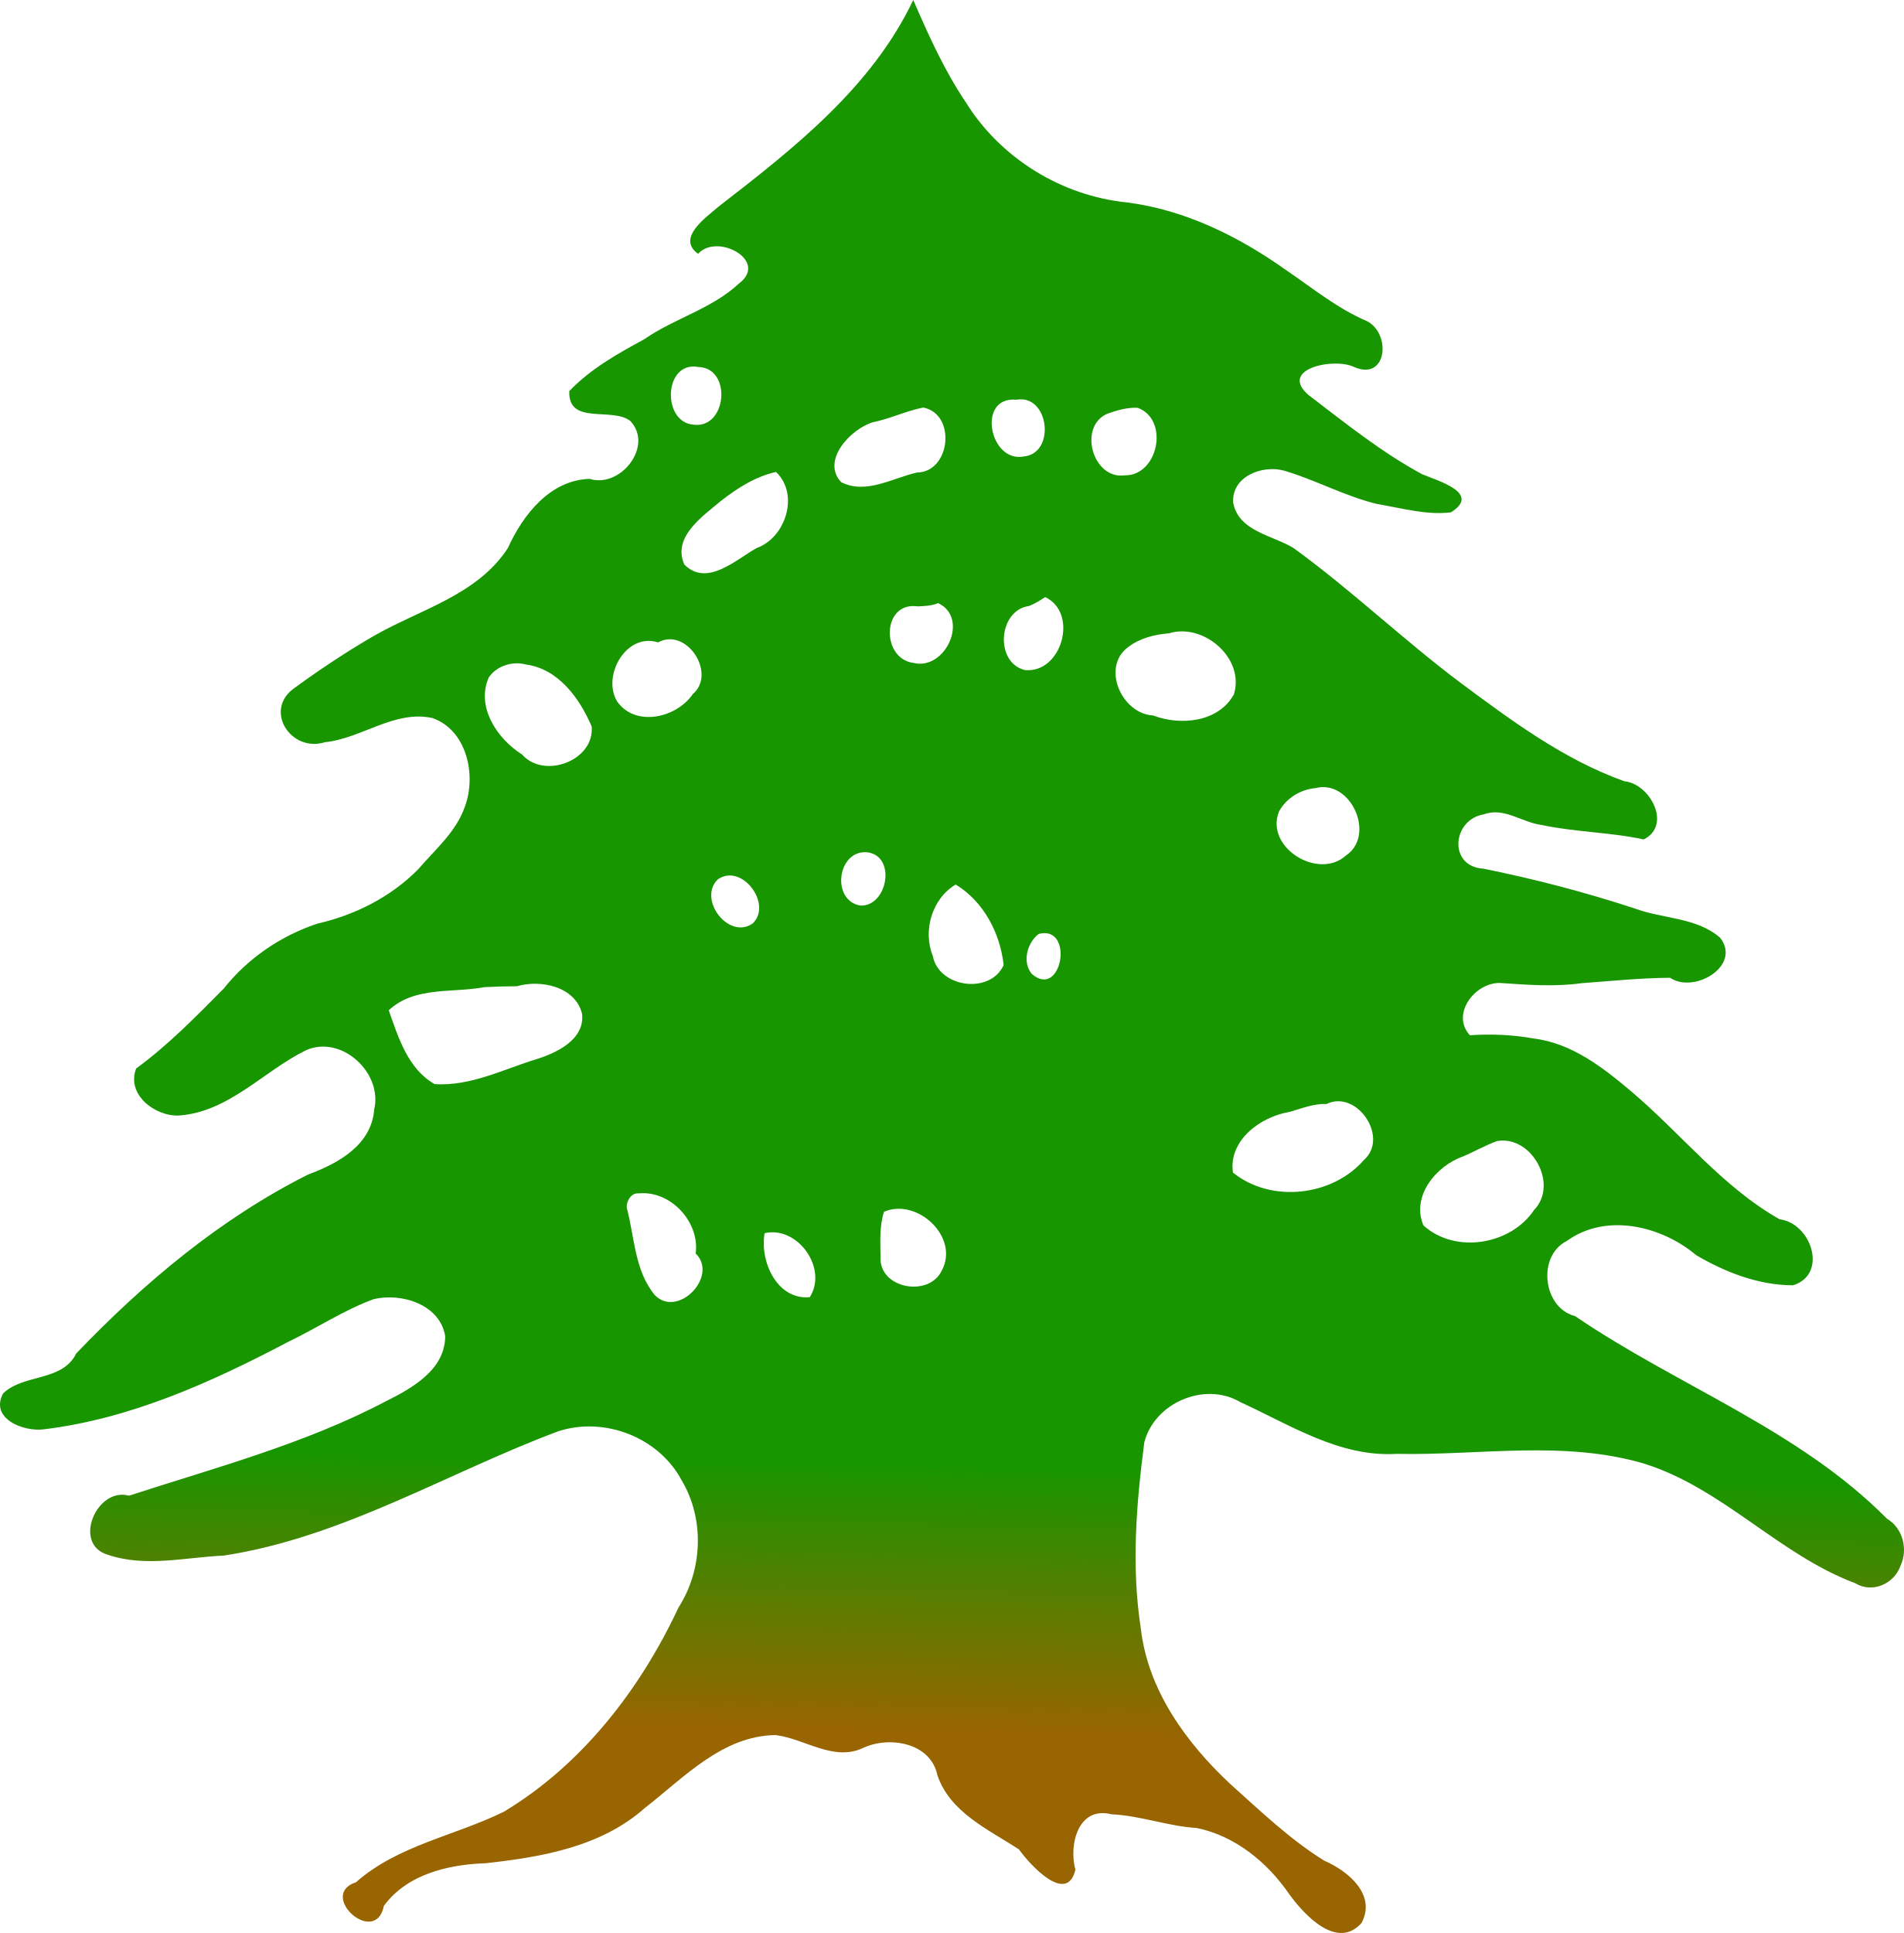
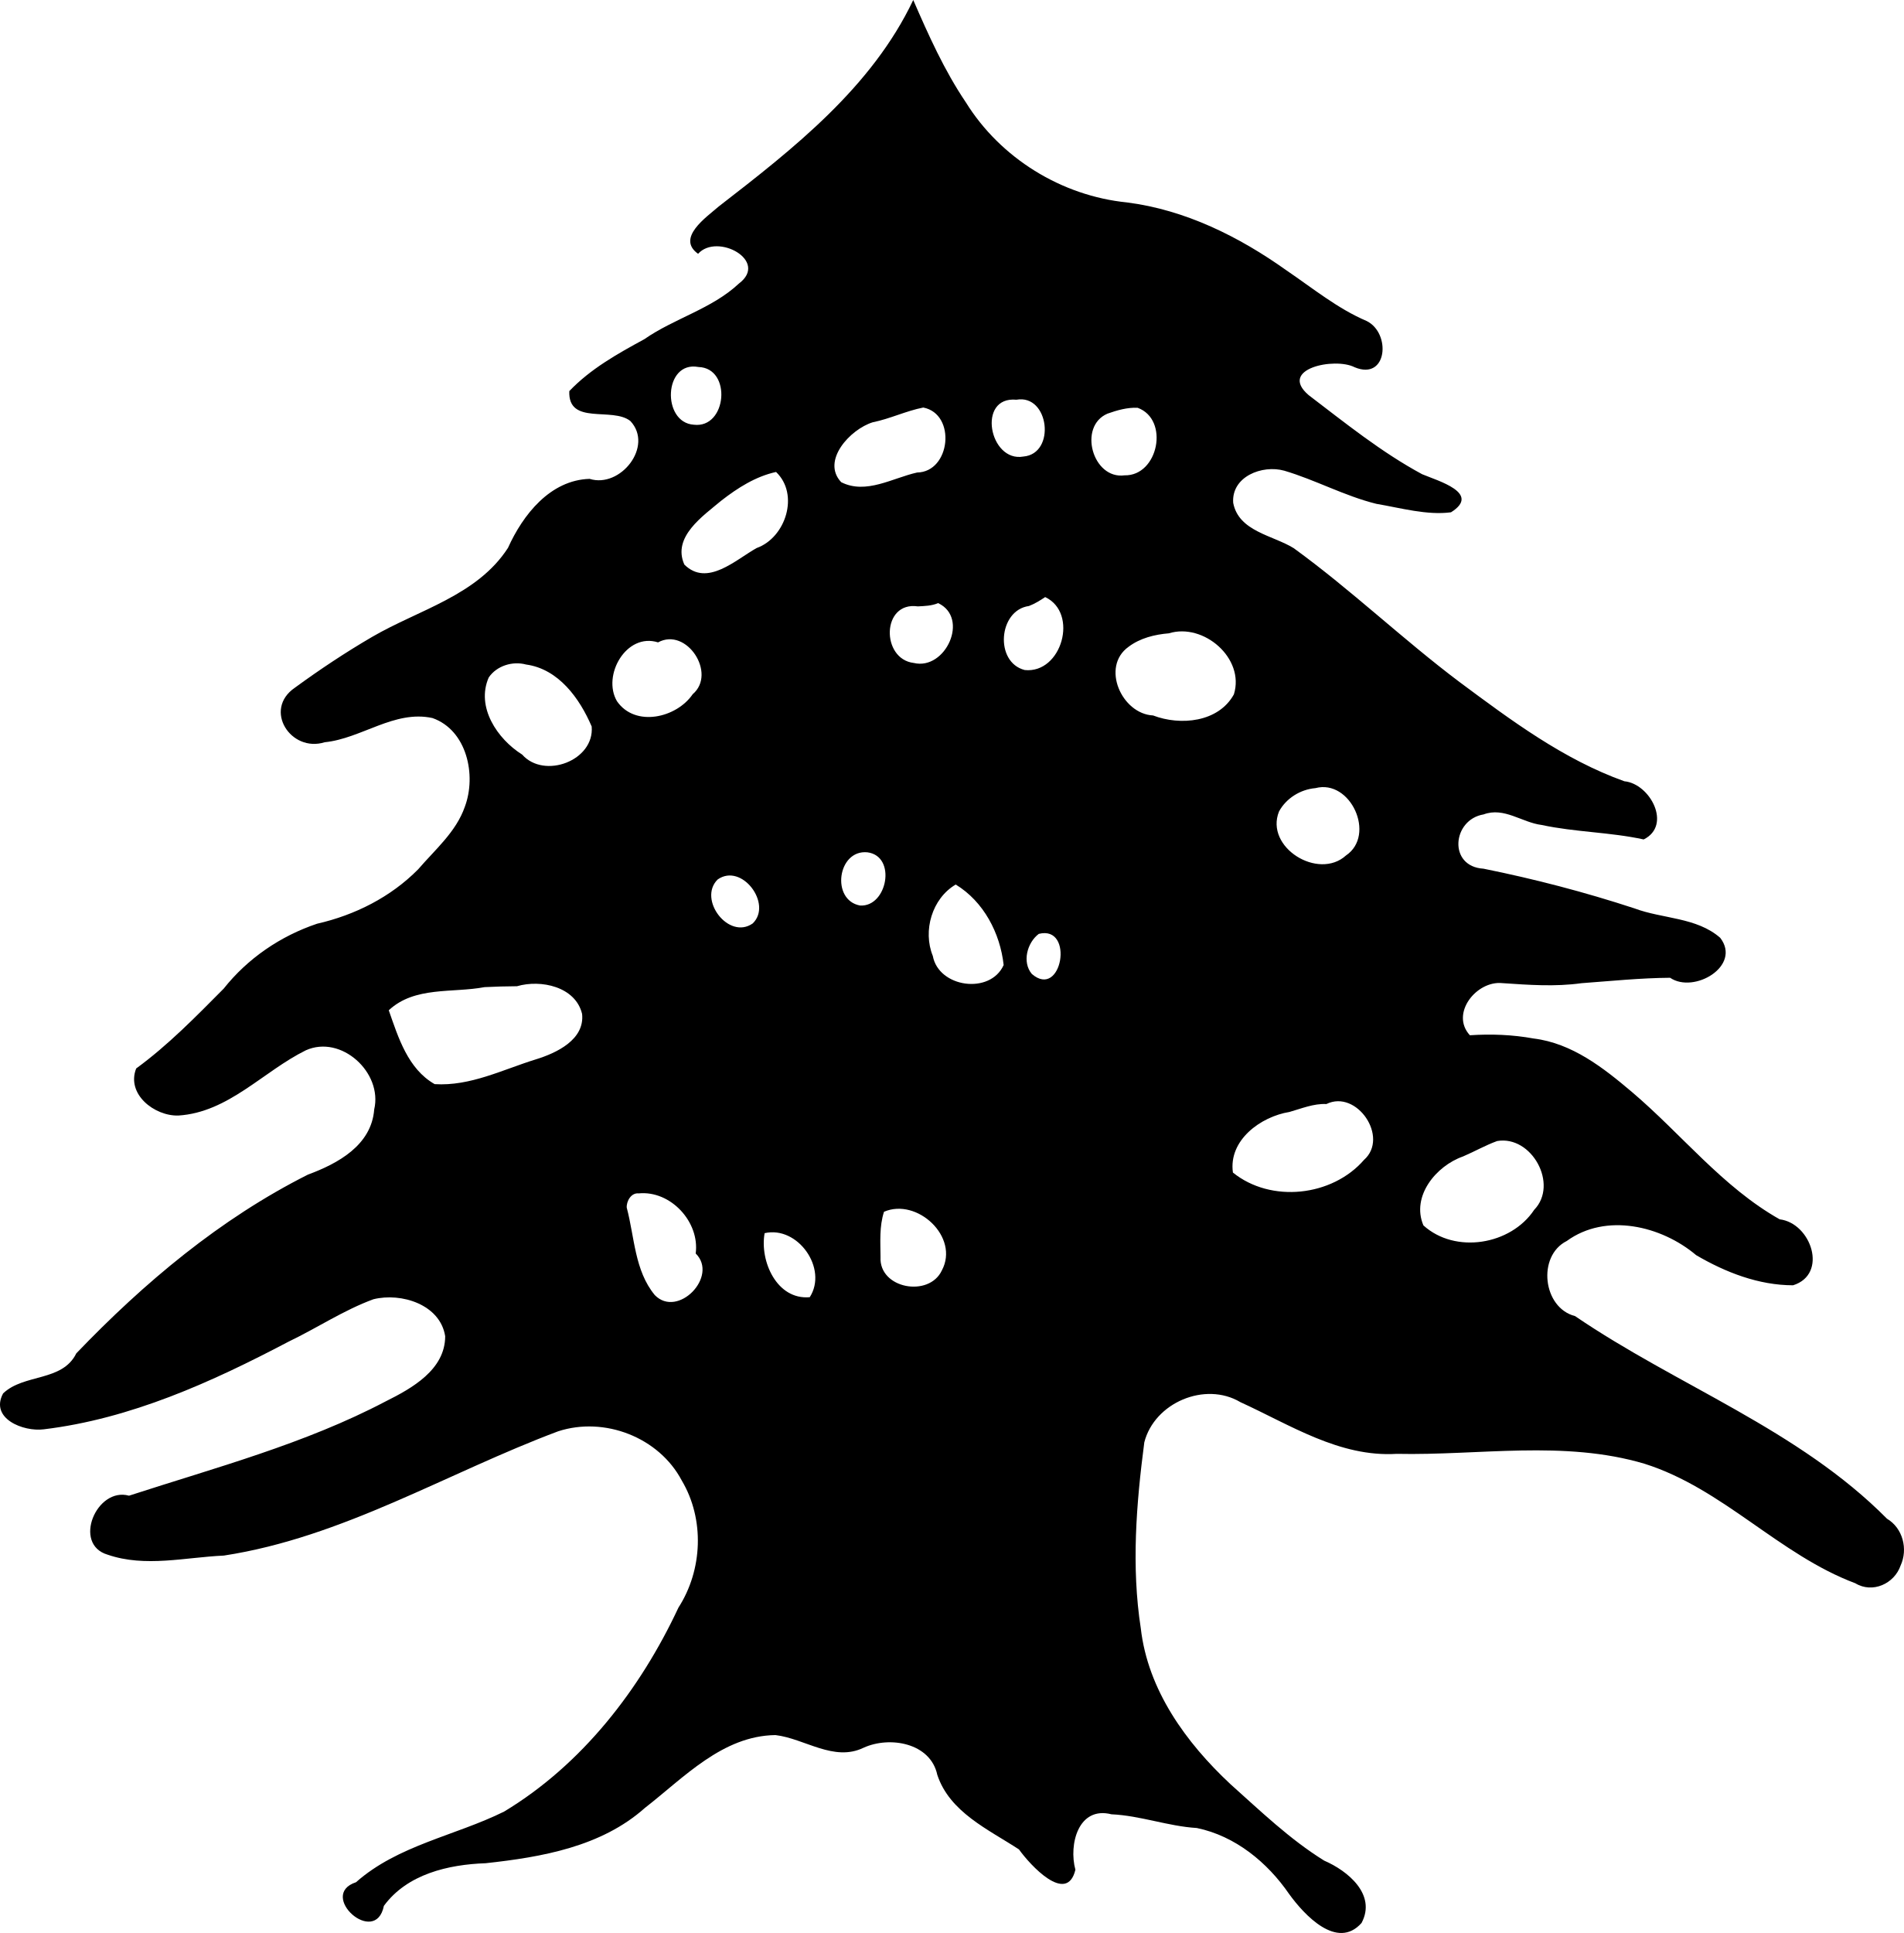
- <svg xmlns="http://www.w3.org/2000/svg" xmlns:xlink="http://www.w3.org/1999/xlink" version="1.1" viewBox="0 0 788.16 800">
-   <defs>
-     <linearGradient id="linearGradient4142">
-       <stop stop-color="#189600" offset="0" />
-       <stop stop-color="#189600" offset=".849" />
-       <stop stop-color="#986500" offset="1" />
-     </linearGradient>
-     <linearGradient id="linearGradient4148" x1="372.14" x2="367.66" y1="123.65" y2="348.36" gradientTransform="matrix(3.2032 0 0 3.2032 -812.25 -400.4)" gradientUnits="userSpaceOnUse" xlink:href="#linearGradient4142" />
-   </defs>
-   <path d="m378.04 0c-17.189 36.196-49.561 61.495-80.501 85.435-5.09 4.446-17.746 13.055-8.565 19.607 7.866-8.791 29.454 2.85 16.907 12.303-11.239 10.52-26.714 14.371-39.192 23.052-11.052 6.004-22.261 12.274-31.025 21.466-0.597 14.358 17.815 6.41 25.287 12.392 9.73 10.402-4.126 27.938-16.895 23.927-16.327 0.5-27.604 14.866-33.778 28.572-12.772 19.75-36.973 25.598-56.24 36.837-11.025 6.427-21.721 13.537-31.984 21.036-13.232 9.047-1.72 26.959 12.359 22.562 15.198-1.515 28.871-13.456 44.605-10.015 14.269 5.014 18.274 23.662 13.411 36.682-3.601 10.425-12.329 17.767-19.322 25.911-11.352 11.501-26.199 18.968-41.854 22.528-15.13 5.08-28.728 14.349-38.653 26.861-11.519 11.596-22.991 23.379-36.23 33.048-4.182 10.671 7.62 19.761 17.46 19.478 20.732-1.306 35.101-18.274 52.759-26.994 14.653-6.585 31.897 9.207 28.313 24.472-1.134 14.851-15.039 22.387-27.401 26.956-36.344 18.27-67.899 44.764-95.918 73.997-5.795 11.82-21.726 8.341-30.304 16.581-5.588 10.428 8.437 15.926 16.804 14.854 35.956-4.325 69.508-19.523 101.29-36.244 11.82-5.651 22.92-13.089 35.208-17.593 11.543-2.852 27.639 2.166 29.704 15.304-0.016 13.868-13.756 21.55-24.637 26.968-33.555 17.629-70.379 27.375-106.24 39.029-13.426-3.754-23.541 20.133-8.812 24.428 15.574 5.341 32.132 1.059 48.063 0.359 49.261-7.547 92.345-34.203 138.39-51.434 19.144-6.24 41.74 2.468 51.188 20.406 9.492 15.989 8.624 37.015-1.389 52.55-15.824 33.854-39.88 64.967-72.174 84.432-20.271 10.036-43.933 13.875-61.307 29.24-16.068 5.296 8.055 27.009 11.542 9.776 9.655-13.169 26.684-17.105 42.131-17.649 23.215-2.527 47.868-6.809 65.906-22.88 16.171-12.558 32.107-29.881 54.066-30.152 12.136 1.439 24.138 11.19 36.464 5.24 10.782-4.935 27.699-2.043 30.516 11.216 5.149 15.51 21.136 22.568 33.814 30.868 4.589 6.444 19.838 23.064 23.354 8.411-2.837-10.451 1.217-26.443 14.926-22.951 11.975 0.535 23.387 4.95 35.339 5.674 15.916 3.297 29.193 14.193 38.231 27.35 6.217 8.586 19.836 23.339 29.955 11.953 6.279-11.775-5.707-21.595-15.464-25.799-14.229-8.818-26.394-20.56-38.835-31.679-18.336-17.125-34.173-38.906-37.084-64.489-3.946-25.508-1.869-51.525 1.46-76.964 4.19-16.378 25.133-25.319 39.777-16.617 20.606 9.402 41.069 22.855 64.693 21.396 34.136 0.736 69.214-5.801 102.57 4.092 32.463 10.226 55.673 37.622 87.296 49.476 7.079 4.302 16.135 0.208 18.729-7.353 3.134-6.794 0.923-15.487-5.624-19.359-36.649-36.994-86.736-54.965-129.14-83.873-13.35-3.39-15.781-24.869-3.44-31.07 16.226-11.792 39.183-6.303 53.578 5.855 12.157 7.121 25.852 12.456 40.115 12.469 14.61-4.573 7.527-25.714-5.554-27.304-23.701-13.383-40.676-35.343-61.211-52.746-11.822-10.01-24.762-20.145-40.651-22.088-8.685-1.581-17.569-1.928-26.368-1.337-8.253-8.969 2.746-22.701 13.417-21.578 10.95 0.738 21.837 1.552 32.773 0.028 12.221-0.895 24.431-2.16 36.696-2.244 9.9 6.742 29.683-4.904 20.748-16.528-9.76-8.553-23.874-7.81-35.538-12.199-20.49-6.722-41.342-12.155-62.455-16.417-14.771-0.881-12.949-20.321 0.033-22.465 8.496-3.169 15.881 3.358 24.037 4.37 13.929 2.993 28.31 2.955 42.232 5.989 11.804-5.827 2.679-23.073-7.999-24.078-25.195-9.009-46.969-25.27-68.255-41.088-23.501-17.674-44.823-38.114-68.612-55.38-8.632-5.349-22.78-6.89-25.05-18.744-0.801-10.905 12.036-15.872 21.135-13.322 12.91 3.813 24.941 10.452 38.099 13.711 10.323 1.754 20.968 4.809 30.918 3.508 12.631-7.936-5.417-13.009-11.95-15.762-16.841-9.083-31.804-21.184-46.96-32.724-12.807-10.932 10.863-15.762 19.005-11.553 13.613 5.695 15.165-14.142 4.989-19.134-11.99-5.098-22.301-13.562-33.173-20.942-19.644-13.984-41.893-25.053-66.041-28.128-27.074-2.72-52.345-18.29-66.708-41.443-8.907-13.194-15.443-27.786-21.762-42.341zm-88.913 151.89c13.954 0.414 11.809 25.563-1.929 23.885-13.342-0.859-12.525-26.586 1.929-23.885zm131.62 13.543c13.578-2.429 16.454 22.349 2.888 23.513-14.135 2.53-19.373-25.081-2.888-23.513zm-38.551 3.229c13.765 2.708 11.317 26.688-2.575 26.898-10.164 2.263-21.119 9.2-31.402 4.001-8.362-8.844 3.724-21.922 13.059-24.797 7.16-1.443 13.747-4.694 20.919-6.102zm88.724 0.104c13.265 4.839 8.587 28.257-5.406 27.959-13.232 1.773-19.394-20.301-7.055-25.536 3.994-1.416 8.179-2.61 12.461-2.423zm-149.67 26.565c9.755 9.283 3.993 27.197-8.034 31.48-8.669 4.822-20.489 16.23-29.932 6.844-5.123-11.465 7.737-20.098 15.301-26.462 6.751-5.249 14.201-10.014 22.665-11.862zm111.4 51.776c13.966 6.594 6.876 31.763-8.451 30.198-12.589-3.19-10.945-24.781 1.735-26.503 2.397-0.917 4.596-2.268 6.716-3.695zm-44.315 2.5c13.062 6.115 3.089 27.912-10.067 24.771-13.64-1.602-13.389-25.583 1.654-23.419 2.834-0.141 5.762-0.213 8.413-1.353zm95.527 12.501c14.316-4.442 31.551 10.307 26.905 25.263-6.377 11.595-22.156 13.063-33.458 8.73-12.978-0.641-21.707-20.15-10.145-28.412 4.784-3.613 10.815-5.098 16.698-5.581zm-211.46 3.75c11.837-6.44 24.405 12.916 14.338 21.453-6.668 9.803-23.791 13.808-31.34 2.907-6.272-10.648 3.869-28.537 17.002-24.359zm-54.614 9.168c13.427 1.837 22.177 14.033 27.139 25.646 1.211 14.152-19.671 21.918-28.78 11.621-10.243-6.426-19.21-19.642-13.84-31.908 3.309-4.871 9.9-6.88 15.481-5.359zm326.74 51.151c14.573-3.84 25.152 19.449 12.64 27.874-11.441 10.392-33.687-3.376-27.72-18.203 2.965-5.497 8.897-9.15 15.08-9.671zm-185.48 26.565c12.219 1.556 8.26 22.734-3.038 22.023-12.126-2.248-9.35-23.217 3.038-22.023zm-61.984 11.251c9.966-7.052 22.82 10.16 14.53 18.18-9.936 6.998-22.825-9.94-14.53-18.18zm98.551 2.084c11.552 7.019 18.41 20.107 19.846 33.314-5.536 12.339-26.917 9.364-29.327-3.775-4.228-10.392-0.331-23.761 9.481-29.539zm34.394 20.419c14.887-3.74 9.545 27.377-2.885 16.584-4.131-4.905-1.918-12.976 2.885-16.584zm-216 21.669c9.858-2.887 24.227 0.148 26.948 11.461 1.149 10.632-10.543 16.164-19.11 18.799-13.732 4.237-27.162 11.193-41.928 10.259-11.068-6.326-15.041-19.272-18.987-30.563 10.682-10.015 26.411-7.077 39.653-9.584 4.472-0.229 8.949-0.338 13.426-0.372zm335.05 48.755c12.575-6.165 26.097 13.794 15.572 23.117-13.168 15.156-38.52 17.972-54.265 5.24-1.893-13.413 11.505-23.154 23.406-25.079 5.006-1.414 9.982-3.527 15.287-3.278zm70.677 15.314c14.287-2.459 25.541 17.923 15.338 28.472-9.656 14.56-32.684 18.379-45.85 6.444-5.133-12.071 5.28-24.649 16.363-28.521 4.763-2.027 9.274-4.626 14.149-6.394zm-355.37 21.669c13.231-1.306 25.353 11.822 23.616 24.867 9.578 9.426-7.383 26.986-16.926 17.225-8.409-10.189-8.365-24.013-11.622-36.207-0.146-2.709 1.859-6.217 4.932-5.885zm101.57 7.605c13.679-5.914 31.376 10.45 23.929 24.304-5.318 11.284-26.06 7.502-25.371-5.568-0.035-6.252-0.54-12.664 1.442-18.736zm-49.417 8.855c13.716-3.145 26.3 14.636 18.678 26.5-13.675 1.216-20.774-15.013-18.678-26.5z" fill="url(#linearGradient4148)" />
+ <svg xmlns="http://www.w3.org/2000/svg" version="1.1" viewBox="0 0 788.16 800">
+   <path d="m378.04 0c-17.189 36.196-49.561 61.495-80.501 85.435-5.09 4.446-17.746 13.055-8.565 19.607 7.866-8.791 29.454 2.85 16.907 12.303-11.239 10.52-26.714 14.371-39.192 23.052-11.052 6.004-22.261 12.274-31.025 21.466-0.597 14.358 17.815 6.41 25.287 12.392 9.73 10.402-4.126 27.938-16.895 23.927-16.327 0.5-27.604 14.866-33.778 28.572-12.772 19.75-36.973 25.598-56.24 36.837-11.025 6.427-21.721 13.537-31.984 21.036-13.232 9.047-1.72 26.959 12.359 22.562 15.198-1.515 28.871-13.456 44.605-10.015 14.269 5.014 18.274 23.662 13.411 36.682-3.601 10.425-12.329 17.767-19.322 25.911-11.352 11.501-26.199 18.968-41.854 22.528-15.13 5.08-28.728 14.349-38.653 26.861-11.519 11.596-22.991 23.379-36.23 33.048-4.182 10.671 7.62 19.761 17.46 19.478 20.732-1.306 35.101-18.274 52.759-26.994 14.653-6.585 31.897 9.207 28.313 24.472-1.134 14.851-15.039 22.387-27.401 26.956-36.344 18.27-67.899 44.764-95.918 73.997-5.795 11.82-21.726 8.341-30.304 16.581-5.588 10.428 8.437 15.926 16.804 14.854 35.956-4.325 69.508-19.523 101.29-36.244 11.82-5.651 22.92-13.089 35.208-17.593 11.543-2.852 27.639 2.166 29.704 15.304-0.016 13.868-13.756 21.55-24.637 26.968-33.555 17.629-70.379 27.375-106.24 39.029-13.426-3.754-23.541 20.133-8.812 24.428 15.574 5.341 32.132 1.059 48.063 0.359 49.261-7.547 92.345-34.203 138.39-51.434 19.144-6.24 41.74 2.468 51.188 20.406 9.492 15.989 8.624 37.015-1.389 52.55-15.824 33.854-39.88 64.967-72.174 84.432-20.271 10.036-43.933 13.875-61.307 29.24-16.068 5.296 8.055 27.009 11.542 9.776 9.655-13.169 26.684-17.105 42.131-17.649 23.215-2.527 47.868-6.809 65.906-22.88 16.171-12.558 32.107-29.881 54.066-30.152 12.136 1.439 24.138 11.19 36.464 5.24 10.782-4.935 27.699-2.043 30.516 11.216 5.149 15.51 21.136 22.568 33.814 30.868 4.589 6.444 19.838 23.064 23.354 8.411-2.837-10.451 1.217-26.443 14.926-22.951 11.975 0.535 23.387 4.95 35.339 5.674 15.916 3.297 29.193 14.193 38.231 27.35 6.217 8.586 19.836 23.339 29.955 11.953 6.279-11.775-5.707-21.595-15.464-25.799-14.229-8.818-26.394-20.56-38.835-31.679-18.336-17.125-34.173-38.906-37.084-64.489-3.946-25.508-1.869-51.525 1.46-76.964 4.19-16.378 25.133-25.319 39.777-16.617 20.606 9.402 41.069 22.855 64.693 21.396 34.136 0.736 69.214-5.801 102.57 4.092 32.463 10.226 55.673 37.622 87.296 49.476 7.079 4.302 16.135 0.208 18.729-7.353 3.134-6.794 0.923-15.487-5.624-19.359-36.649-36.994-86.736-54.965-129.14-83.873-13.35-3.39-15.781-24.869-3.44-31.07 16.226-11.792 39.183-6.303 53.578 5.855 12.157 7.121 25.852 12.456 40.115 12.469 14.61-4.573 7.527-25.714-5.554-27.304-23.701-13.383-40.676-35.343-61.211-52.746-11.822-10.01-24.762-20.145-40.651-22.088-8.685-1.581-17.569-1.928-26.368-1.337-8.253-8.969 2.746-22.701 13.417-21.578 10.95 0.738 21.837 1.552 32.773 0.028 12.221-0.895 24.431-2.16 36.696-2.244 9.9 6.742 29.683-4.904 20.748-16.528-9.76-8.553-23.874-7.81-35.538-12.199-20.49-6.722-41.342-12.155-62.455-16.417-14.771-0.881-12.949-20.321 0.033-22.465 8.496-3.169 15.881 3.358 24.037 4.37 13.929 2.993 28.31 2.955 42.232 5.989 11.804-5.827 2.679-23.073-7.999-24.078-25.195-9.009-46.969-25.27-68.255-41.088-23.501-17.674-44.823-38.114-68.612-55.38-8.632-5.349-22.78-6.89-25.05-18.744-0.801-10.905 12.036-15.872 21.135-13.322 12.91 3.813 24.941 10.452 38.099 13.711 10.323 1.754 20.968 4.809 30.918 3.508 12.631-7.936-5.417-13.009-11.95-15.762-16.841-9.083-31.804-21.184-46.96-32.724-12.807-10.932 10.863-15.762 19.005-11.553 13.613 5.695 15.165-14.142 4.989-19.134-11.99-5.098-22.301-13.562-33.173-20.942-19.644-13.984-41.893-25.053-66.041-28.128-27.074-2.72-52.345-18.29-66.708-41.443-8.907-13.194-15.443-27.786-21.762-42.341zm-88.913 151.89c13.954 0.414 11.809 25.563-1.929 23.885-13.342-0.859-12.525-26.586 1.929-23.885zm131.62 13.543c13.578-2.429 16.454 22.349 2.888 23.513-14.135 2.53-19.373-25.081-2.888-23.513zm-38.551 3.229c13.765 2.708 11.317 26.688-2.575 26.898-10.164 2.263-21.119 9.2-31.402 4.001-8.362-8.844 3.724-21.922 13.059-24.797 7.16-1.443 13.747-4.694 20.919-6.102zm88.724 0.104c13.265 4.839 8.587 28.257-5.406 27.959-13.232 1.773-19.394-20.301-7.055-25.536 3.994-1.416 8.179-2.61 12.461-2.423zm-149.67 26.565c9.755 9.283 3.993 27.197-8.034 31.48-8.669 4.822-20.489 16.23-29.932 6.844-5.123-11.465 7.737-20.098 15.301-26.462 6.751-5.249 14.201-10.014 22.665-11.862zm111.4 51.776c13.966 6.594 6.876 31.763-8.451 30.198-12.589-3.19-10.945-24.781 1.735-26.503 2.397-0.917 4.596-2.268 6.716-3.695zm-44.315 2.5c13.062 6.115 3.089 27.912-10.067 24.771-13.64-1.602-13.389-25.583 1.654-23.419 2.834-0.141 5.762-0.213 8.413-1.353zm95.527 12.501c14.316-4.442 31.551 10.307 26.905 25.263-6.377 11.595-22.156 13.063-33.458 8.73-12.978-0.641-21.707-20.15-10.145-28.412 4.784-3.613 10.815-5.098 16.698-5.581zm-211.46 3.75c11.837-6.44 24.405 12.916 14.338 21.453-6.668 9.803-23.791 13.808-31.34 2.907-6.272-10.648 3.869-28.537 17.002-24.359zm-54.614 9.168c13.427 1.837 22.177 14.033 27.139 25.646 1.211 14.152-19.671 21.918-28.78 11.621-10.243-6.426-19.21-19.642-13.84-31.908 3.309-4.871 9.9-6.88 15.481-5.359zm326.74 51.151c14.573-3.84 25.152 19.449 12.64 27.874-11.441 10.392-33.687-3.376-27.72-18.203 2.965-5.497 8.897-9.15 15.08-9.671zm-185.48 26.565c12.219 1.556 8.26 22.734-3.038 22.023-12.126-2.248-9.35-23.217 3.038-22.023zm-61.984 11.251c9.966-7.052 22.82 10.16 14.53 18.18-9.936 6.998-22.825-9.94-14.53-18.18zm98.551 2.084c11.552 7.019 18.41 20.107 19.846 33.314-5.536 12.339-26.917 9.364-29.327-3.775-4.228-10.392-0.331-23.761 9.481-29.539zm34.394 20.419c14.887-3.74 9.545 27.377-2.885 16.584-4.131-4.905-1.918-12.976 2.885-16.584zm-216 21.669c9.858-2.887 24.227 0.148 26.948 11.461 1.149 10.632-10.543 16.164-19.11 18.799-13.732 4.237-27.162 11.193-41.928 10.259-11.068-6.326-15.041-19.272-18.987-30.563 10.682-10.015 26.411-7.077 39.653-9.584 4.472-0.229 8.949-0.338 13.426-0.372zm335.05 48.755c12.575-6.165 26.097 13.794 15.572 23.117-13.168 15.156-38.52 17.972-54.265 5.24-1.893-13.413 11.505-23.154 23.406-25.079 5.006-1.414 9.982-3.527 15.287-3.278zm70.677 15.314c14.287-2.459 25.541 17.923 15.338 28.472-9.656 14.56-32.684 18.379-45.85 6.444-5.133-12.071 5.28-24.649 16.363-28.521 4.763-2.027 9.274-4.626 14.149-6.394zm-355.37 21.669c13.231-1.306 25.353 11.822 23.616 24.867 9.578 9.426-7.383 26.986-16.926 17.225-8.409-10.189-8.365-24.013-11.622-36.207-0.146-2.709 1.859-6.217 4.932-5.885zm101.57 7.605c13.679-5.914 31.376 10.45 23.929 24.304-5.318 11.284-26.06 7.502-25.371-5.568-0.035-6.252-0.54-12.664 1.442-18.736zm-49.417 8.855c13.716-3.145 26.3 14.636 18.678 26.5-13.675 1.216-20.774-15.013-18.678-26.5z" />
</svg>
